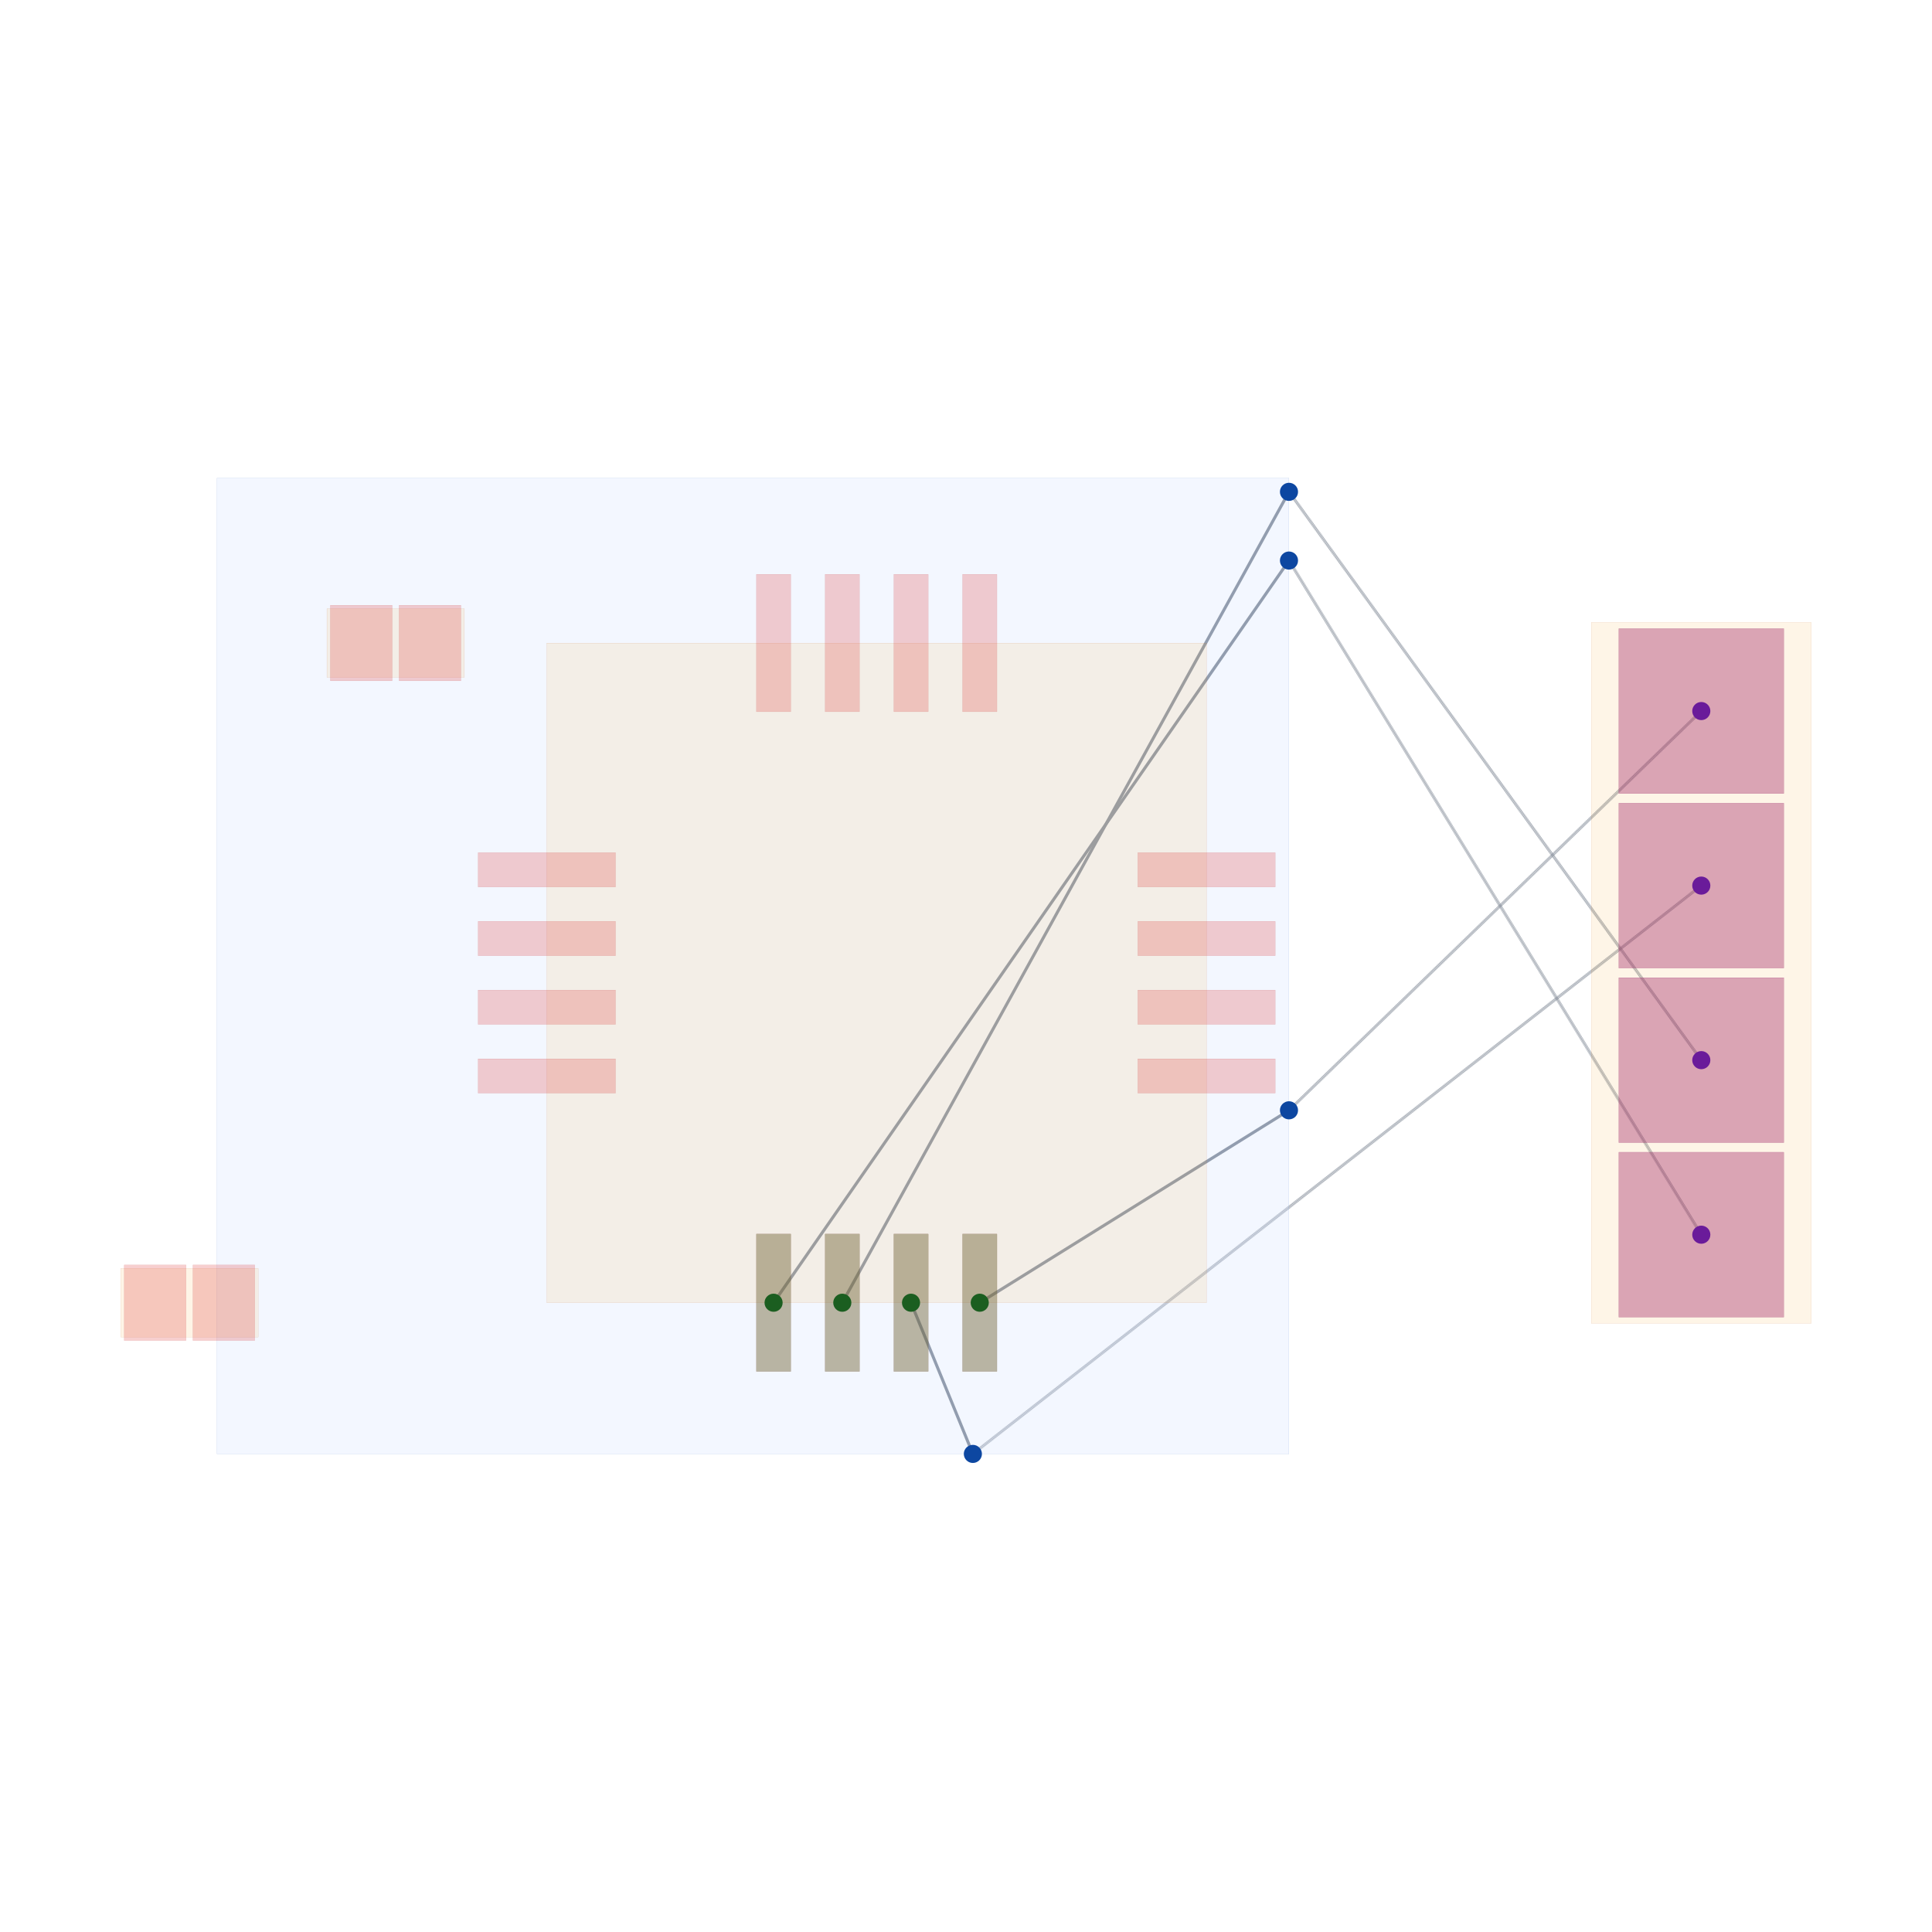
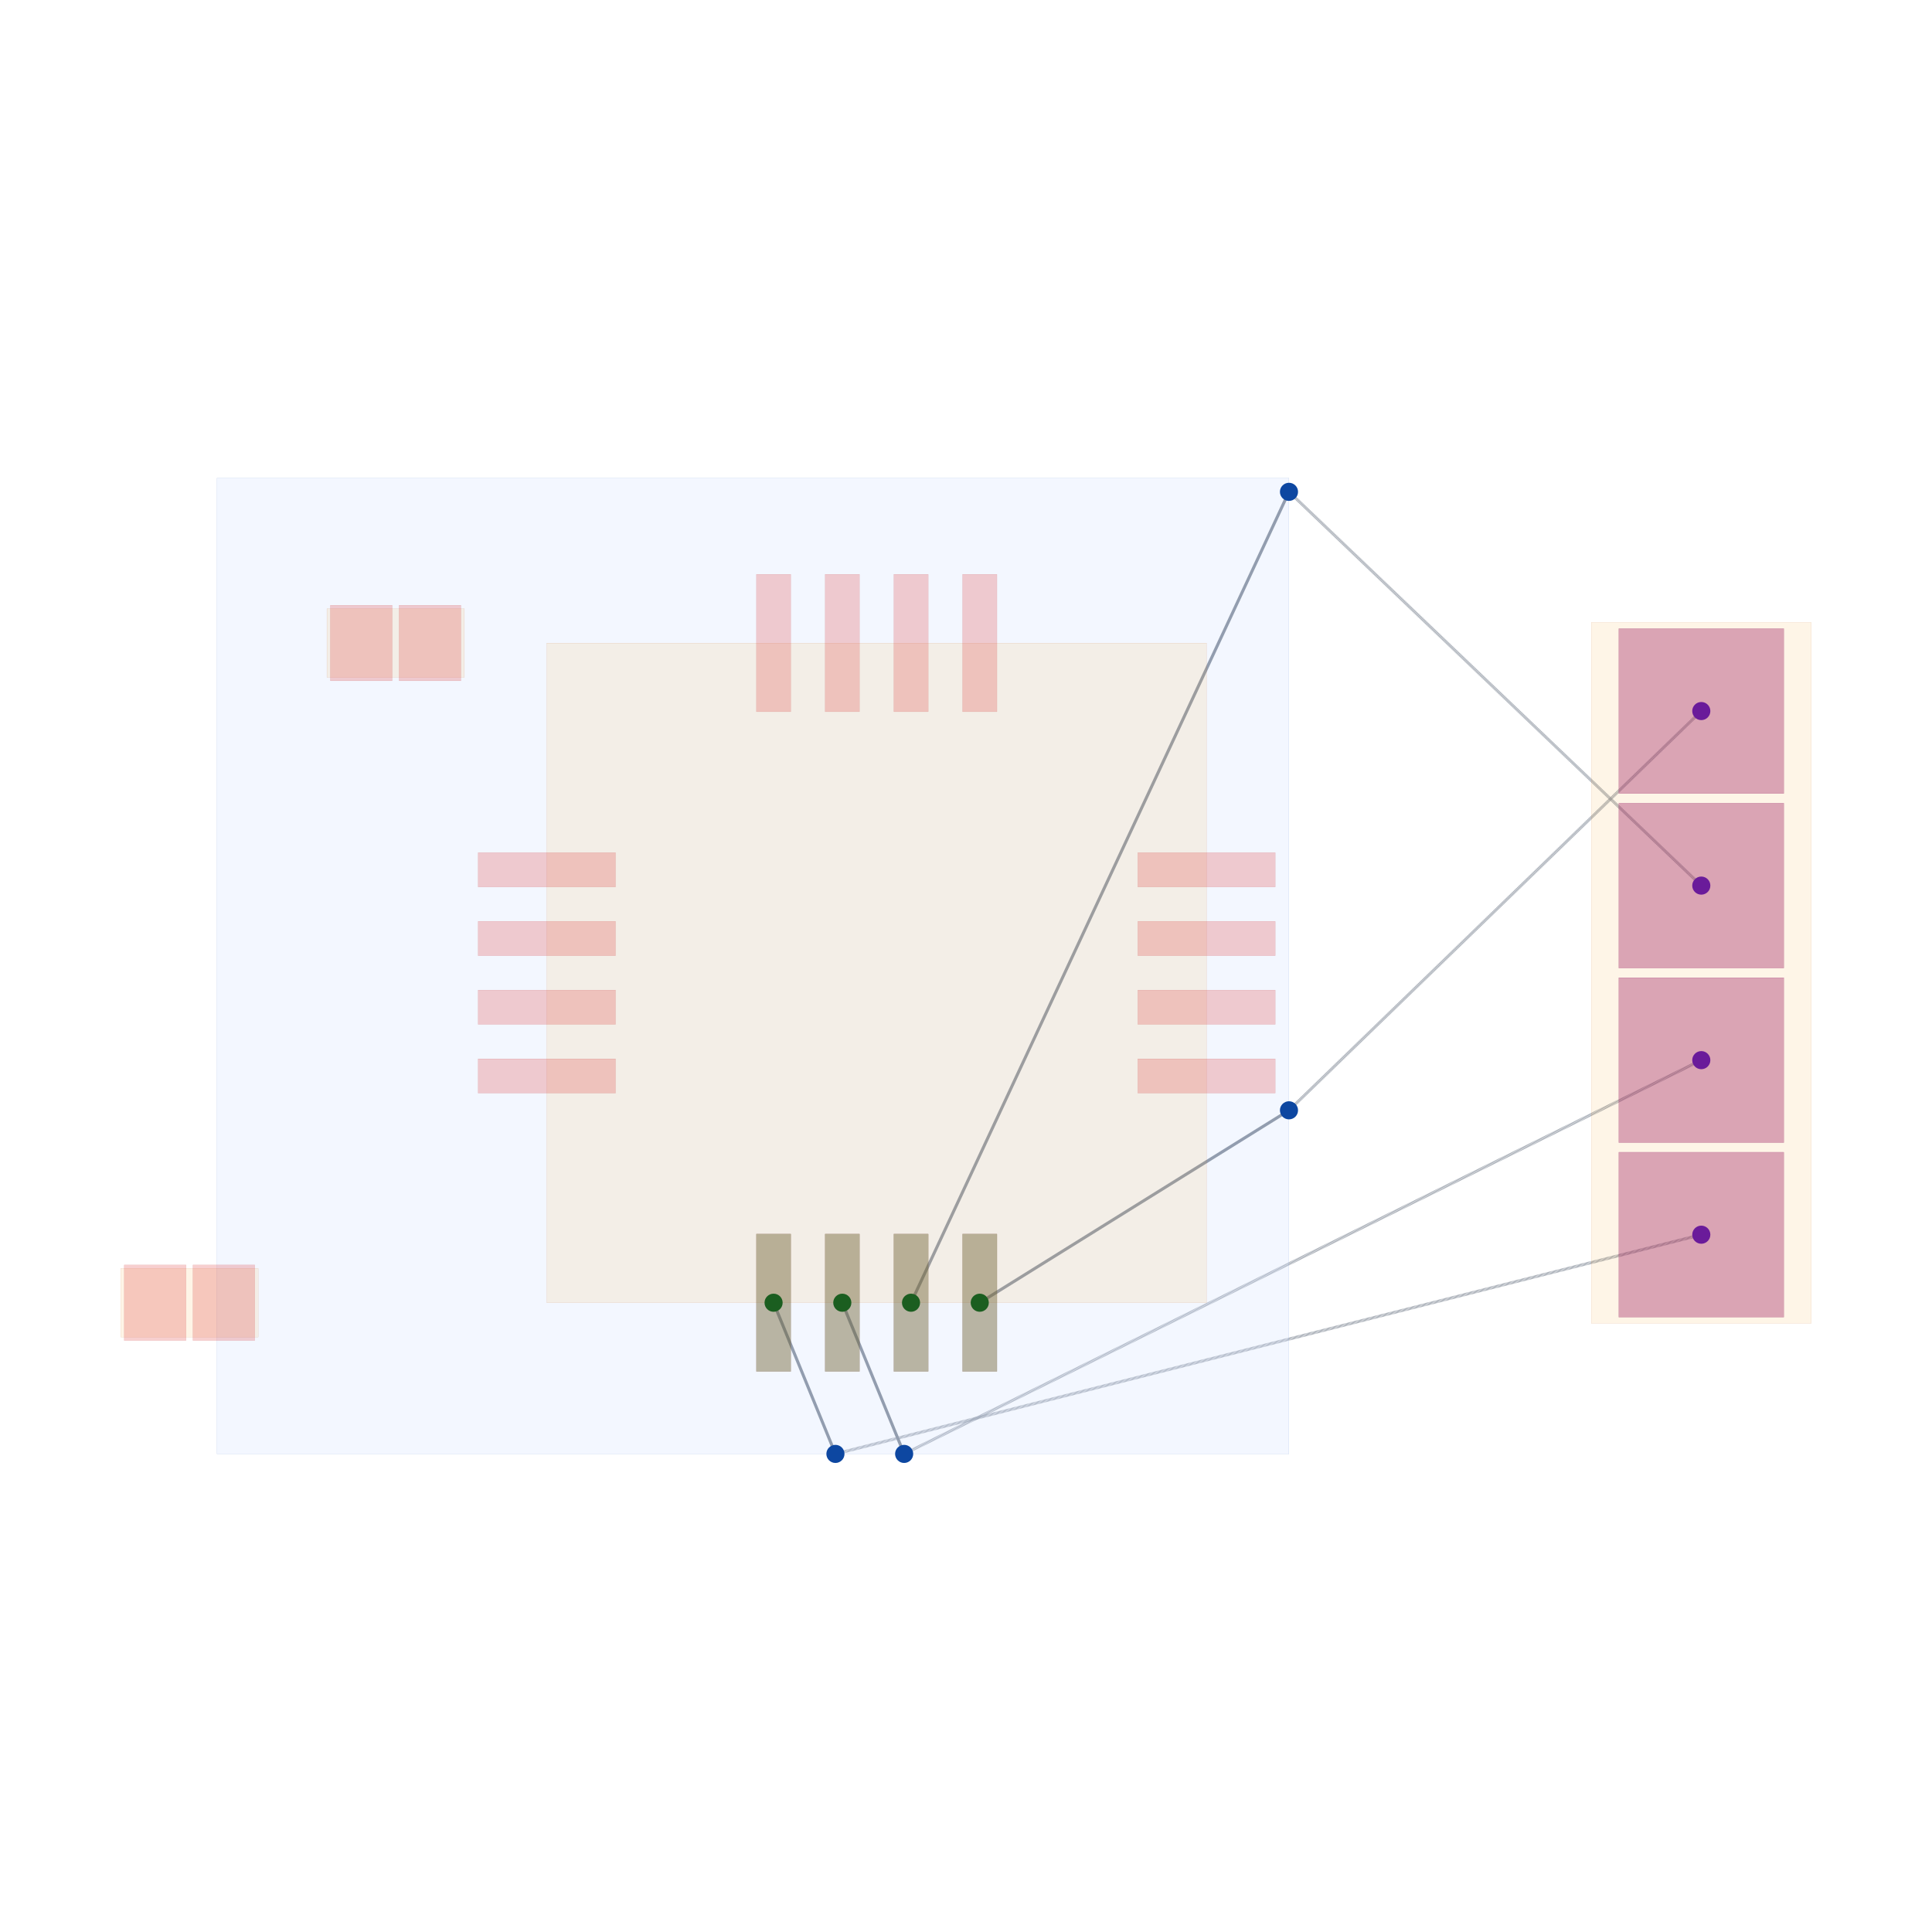
<svg xmlns="http://www.w3.org/2000/svg" width="640" height="640" viewBox="0 0 640 640">
  <rect width="100%" height="100%" fill="white" />
  <g>
-     <polyline data-points="-0.75,-2.4 3,3" data-type="line" data-label="breakout segment source_trace_j1_vcc_to_u1_vcc" points="256.26,431.545 426.992,185.691" fill="none" stroke="#7e8794" stroke-width="1px" />
+     <polyline data-points="-0.75,-2.4 -0.2999999999999998,-3.5" data-type="line" data-label="breakout segment source_trace_j1_vcc_to_u1_vcc" points="256.26,431.545 276.748,481.626" fill="none" stroke="#7e8794" stroke-width="1px" />
  </g>
  <g>
-     <polyline data-points="3,3 6,-1.905" data-type="line" data-label="target guide source_trace_j1_vcc_to_u1_vcc" points="426.992,185.691 563.577,409.008" fill="none" stroke="#7e8794" stroke-width="1px" stroke-dasharray="0.15 0.15" />
+     <polyline data-points="-0.2999999999999998,-3.5 6,-1.905" data-type="line" data-label="target guide source_trace_j1_vcc_to_u1_vcc" points="276.748,481.626 563.577,409.008" fill="none" stroke="#7e8794" stroke-width="1px" stroke-dasharray="0.15 0.15" />
  </g>
  <g>
-     <polyline data-points="-0.25,-2.4 3,3.5" data-type="line" data-label="breakout segment source_trace_j1_gnd_to_u1_gnd" points="279.024,431.545 426.992,162.927" fill="none" stroke="#7e8794" stroke-width="1px" />
+     <polyline data-points="-0.25,-2.4 0.20000000000000018,-3.5" data-type="line" data-label="breakout segment source_trace_j1_gnd_to_u1_gnd" points="279.024,431.545 299.512,481.626" fill="none" stroke="#7e8794" stroke-width="1px" />
  </g>
  <g>
-     <polyline data-points="3,3.5 6,-0.635" data-type="line" data-label="target guide source_trace_j1_gnd_to_u1_gnd" points="426.992,162.927 563.577,351.187" fill="none" stroke="#7e8794" stroke-width="1px" stroke-dasharray="0.15 0.15" />
+     <polyline data-points="0.20000000000000018,-3.5 6,-0.635" data-type="line" data-label="target guide source_trace_j1_gnd_to_u1_gnd" points="299.512,481.626 563.577,351.187" fill="none" stroke="#7e8794" stroke-width="1px" stroke-dasharray="0.15 0.15" />
  </g>
  <g>
-     <polyline data-points="0.25,-2.4 0.7000000000000002,-3.5" data-type="line" data-label="breakout segment source_trace_j1_sda_to_u1_sda" points="301.789,431.545 322.276,481.626" fill="none" stroke="#7e8794" stroke-width="1px" />
+     <polyline data-points="0.25,-2.4 3,3.5" data-type="line" data-label="breakout segment source_trace_j1_sda_to_u1_sda" points="301.789,431.545 426.992,162.927" fill="none" stroke="#7e8794" stroke-width="1px" />
  </g>
  <g>
-     <polyline data-points="0.7000000000000002,-3.5 6,0.635" data-type="line" data-label="target guide source_trace_j1_sda_to_u1_sda" points="322.276,481.626 563.577,293.366" fill="none" stroke="#7e8794" stroke-width="1px" stroke-dasharray="0.15 0.15" />
+     <polyline data-points="3,3.5 6,0.635" data-type="line" data-label="target guide source_trace_j1_sda_to_u1_sda" points="426.992,162.927 563.577,293.366" fill="none" stroke="#7e8794" stroke-width="1px" stroke-dasharray="0.15 0.15" />
  </g>
  <g>
    <polyline data-points="0.75,-2.4 3,-1" data-type="line" data-label="breakout segment source_trace_j1_scl_to_u1_scl" points="324.553,431.545 426.992,367.805" fill="none" stroke="#7e8794" stroke-width="1px" />
  </g>
  <g>
    <polyline data-points="3,-1 6,1.905" data-type="line" data-label="target guide source_trace_j1_scl_to_u1_scl" points="426.992,367.805 563.577,235.545" fill="none" stroke="#7e8794" stroke-width="1px" stroke-dasharray="0.15 0.15" />
  </g>
  <g>
    <rect data-type="rect" data-label="breakout bounds" data-x="-0.8999999999999999" data-y="0.04999999999999982" x="71.87" y="158.374" width="355.122" height="323.252" fill="rgba(210, 225, 255, 0.25)" stroke="#315fba" stroke-width="0.022" />
  </g>
  <g>
    <rect data-type="rect" data-label="U1 qfp16" data-x="0" data-y="0" x="181.138" y="213.008" width="218.537" height="218.537" fill="rgba(245, 158, 11, 0.1)" stroke="#b45309" stroke-width="0.022" />
  </g>
  <g>
    <rect data-type="rect" data-label="C1 0402" data-x="-3.5" data-y="2.4" x="108.293" y="201.626" width="45.528" height="22.764" fill="rgba(245, 158, 11, 0.1)" stroke="#b45309" stroke-width="0.022" />
  </g>
  <g>
    <rect data-type="rect" data-label="J1 pinrow4" data-x="6" data-y="0" x="527.154" y="206.179" width="72.846" height="232.195" fill="rgba(245, 158, 11, 0.1)" stroke="#b45309" stroke-width="0.022" />
  </g>
  <g>
    <rect data-type="rect" data-label="R1 0402" data-x="-5" data-y="-2.4" x="40" y="420.163" width="45.528" height="22.764" fill="rgba(245, 158, 11, 0.1)" stroke="#b45309" stroke-width="0.022" />
  </g>
  <g>
    <rect data-type="rect" data-label="U1.GPIO1" data-x="-2.4" data-y="0.75" x="158.374" y="282.439" width="45.528" height="11.382" fill="rgba(220, 38, 38, 0.22)" stroke="#b91c1c" stroke-width="0.022" />
  </g>
  <g>
    <rect data-type="rect" data-label="U1.GPIO2" data-x="-2.4" data-y="0.25" x="158.374" y="305.203" width="45.528" height="11.382" fill="rgba(220, 38, 38, 0.22)" stroke="#b91c1c" stroke-width="0.022" />
  </g>
  <g>
    <rect data-type="rect" data-label="U1.GPIO3" data-x="-2.4" data-y="-0.25" x="158.374" y="327.967" width="45.528" height="11.382" fill="rgba(220, 38, 38, 0.22)" stroke="#b91c1c" stroke-width="0.022" />
  </g>
  <g>
    <rect data-type="rect" data-label="U1.GPIO4" data-x="-2.4" data-y="-0.75" x="158.374" y="350.732" width="45.528" height="11.382" fill="rgba(220, 38, 38, 0.22)" stroke="#b91c1c" stroke-width="0.022" />
  </g>
  <g>
    <rect data-type="rect" data-label="U1.VCC" data-x="-0.75" data-y="-2.4" x="250.569" y="408.78" width="11.382" height="45.528" fill="rgba(220, 38, 38, 0.22)" stroke="#b91c1c" stroke-width="0.022" />
  </g>
  <g>
    <rect data-type="rect" data-label="U1.GND" data-x="-0.25" data-y="-2.4" x="273.333" y="408.78" width="11.382" height="45.528" fill="rgba(220, 38, 38, 0.22)" stroke="#b91c1c" stroke-width="0.022" />
  </g>
  <g>
    <rect data-type="rect" data-label="U1.SDA" data-x="0.25" data-y="-2.4" x="296.098" y="408.78" width="11.382" height="45.528" fill="rgba(220, 38, 38, 0.22)" stroke="#b91c1c" stroke-width="0.022" />
  </g>
  <g>
    <rect data-type="rect" data-label="U1.SCL" data-x="0.75" data-y="-2.4" x="318.862" y="408.78" width="11.382" height="45.528" fill="rgba(220, 38, 38, 0.22)" stroke="#b91c1c" stroke-width="0.022" />
  </g>
  <g>
    <rect data-type="rect" data-label="U1.RESET" data-x="2.4" data-y="-0.75" x="376.911" y="350.732" width="45.528" height="11.382" fill="rgba(220, 38, 38, 0.22)" stroke="#b91c1c" stroke-width="0.022" />
  </g>
  <g>
    <rect data-type="rect" data-label="U1.BOOT" data-x="2.4" data-y="-0.25" x="376.911" y="327.967" width="45.528" height="11.382" fill="rgba(220, 38, 38, 0.22)" stroke="#b91c1c" stroke-width="0.022" />
  </g>
  <g>
    <rect data-type="rect" data-label="U1.GPIO5" data-x="2.4" data-y="0.25" x="376.911" y="305.203" width="45.528" height="11.382" fill="rgba(220, 38, 38, 0.22)" stroke="#b91c1c" stroke-width="0.022" />
  </g>
  <g>
    <rect data-type="rect" data-label="U1.GPIO6" data-x="2.4" data-y="0.75" x="376.911" y="282.439" width="45.528" height="11.382" fill="rgba(220, 38, 38, 0.22)" stroke="#b91c1c" stroke-width="0.022" />
  </g>
  <g>
    <rect data-type="rect" data-label="U1.GPIO7" data-x="0.75" data-y="2.4" x="318.862" y="190.244" width="11.382" height="45.528" fill="rgba(220, 38, 38, 0.22)" stroke="#b91c1c" stroke-width="0.022" />
  </g>
  <g>
    <rect data-type="rect" data-label="U1.GPIO8" data-x="0.25" data-y="2.4" x="296.098" y="190.244" width="11.382" height="45.528" fill="rgba(220, 38, 38, 0.22)" stroke="#b91c1c" stroke-width="0.022" />
  </g>
  <g>
    <rect data-type="rect" data-label="U1.GPIO9" data-x="-0.25" data-y="2.4" x="273.333" y="190.244" width="11.382" height="45.528" fill="rgba(220, 38, 38, 0.22)" stroke="#b91c1c" stroke-width="0.022" />
  </g>
  <g>
    <rect data-type="rect" data-label="U1.GPIO10" data-x="-0.75" data-y="2.4" x="250.569" y="190.244" width="11.382" height="45.528" fill="rgba(220, 38, 38, 0.22)" stroke="#b91c1c" stroke-width="0.022" />
  </g>
  <g>
    <rect data-type="rect" data-label="C1.1" data-x="-3.75" data-y="2.4" x="109.431" y="200.488" width="20.488" height="25.041" fill="rgba(220, 38, 38, 0.22)" stroke="#b91c1c" stroke-width="0.022" />
  </g>
  <g>
    <rect data-type="rect" data-label="C1.2" data-x="-3.25" data-y="2.4" x="132.195" y="200.488" width="20.488" height="25.041" fill="rgba(220, 38, 38, 0.22)" stroke="#b91c1c" stroke-width="0.022" />
  </g>
  <g>
    <rect data-type="rect" data-label="J1.VCC" data-x="6" data-y="-1.905" x="536.26" y="381.691" width="54.634" height="54.634" fill="rgba(220, 38, 38, 0.22)" stroke="#b91c1c" stroke-width="0.022" />
  </g>
  <g>
    <rect data-type="rect" data-label="J1.GND" data-x="6" data-y="-0.635" x="536.26" y="323.87" width="54.634" height="54.634" fill="rgba(220, 38, 38, 0.22)" stroke="#b91c1c" stroke-width="0.022" />
  </g>
  <g>
    <rect data-type="rect" data-label="J1.SDA" data-x="6" data-y="0.635" x="536.26" y="266.049" width="54.634" height="54.634" fill="rgba(220, 38, 38, 0.22)" stroke="#b91c1c" stroke-width="0.022" />
  </g>
  <g>
    <rect data-type="rect" data-label="J1.SCL" data-x="6" data-y="1.905" x="536.26" y="208.228" width="54.634" height="54.634" fill="rgba(220, 38, 38, 0.22)" stroke="#b91c1c" stroke-width="0.022" />
  </g>
  <g>
    <rect data-type="rect" data-label="R1.1" data-x="-5.25" data-y="-2.4" x="41.138" y="419.024" width="20.488" height="25.041" fill="rgba(220, 38, 38, 0.22)" stroke="#b91c1c" stroke-width="0.022" />
  </g>
  <g>
    <rect data-type="rect" data-label="R1.2" data-x="-4.75" data-y="-2.4" x="63.902" y="419.024" width="20.488" height="25.041" fill="rgba(220, 38, 38, 0.22)" stroke="#b91c1c" stroke-width="0.022" />
  </g>
  <g>
    <rect data-type="rect" data-label="U1.VCC" data-x="-0.75" data-y="-2.4" x="250.569" y="408.78" width="11.382" height="45.528" fill="rgba(46, 125, 50, 0.28)" stroke="#1b5e20" stroke-width="0.022" />
  </g>
  <g>
    <rect data-type="rect" data-label="U1.GND" data-x="-0.25" data-y="-2.4" x="273.333" y="408.78" width="11.382" height="45.528" fill="rgba(46, 125, 50, 0.28)" stroke="#1b5e20" stroke-width="0.022" />
  </g>
  <g>
    <rect data-type="rect" data-label="U1.SDA" data-x="0.25" data-y="-2.4" x="296.098" y="408.78" width="11.382" height="45.528" fill="rgba(46, 125, 50, 0.28)" stroke="#1b5e20" stroke-width="0.022" />
  </g>
  <g>
    <rect data-type="rect" data-label="U1.SCL" data-x="0.75" data-y="-2.4" x="318.862" y="408.78" width="11.382" height="45.528" fill="rgba(46, 125, 50, 0.28)" stroke="#1b5e20" stroke-width="0.022" />
  </g>
  <g>
    <rect data-type="rect" data-label="J1.VCC" data-x="6" data-y="-1.905" x="536.26" y="381.691" width="54.634" height="54.634" fill="rgba(106, 27, 154, 0.2)" stroke="#6a1b9a" stroke-width="0.022" />
  </g>
  <g>
    <rect data-type="rect" data-label="J1.GND" data-x="6" data-y="-0.635" x="536.26" y="323.87" width="54.634" height="54.634" fill="rgba(106, 27, 154, 0.2)" stroke="#6a1b9a" stroke-width="0.022" />
  </g>
  <g>
    <rect data-type="rect" data-label="J1.SDA" data-x="6" data-y="0.635" x="536.26" y="266.049" width="54.634" height="54.634" fill="rgba(106, 27, 154, 0.2)" stroke="#6a1b9a" stroke-width="0.022" />
  </g>
  <g>
    <rect data-type="rect" data-label="J1.SCL" data-x="6" data-y="1.905" x="536.26" y="208.228" width="54.634" height="54.634" fill="rgba(106, 27, 154, 0.2)" stroke="#6a1b9a" stroke-width="0.022" />
  </g>
  <g>
    <circle data-type="point" data-label="inside pad source_port_u1_vcc" data-x="-0.75" data-y="-2.4" cx="256.26" cy="431.545" r="3" fill="#1b5e20" />
  </g>
  <g>
    <circle data-type="point" data-label="inside pad source_port_u1_gnd" data-x="-0.25" data-y="-2.4" cx="279.024" cy="431.545" r="3" fill="#1b5e20" />
  </g>
  <g>
    <circle data-type="point" data-label="inside pad source_port_u1_sda" data-x="0.25" data-y="-2.4" cx="301.789" cy="431.545" r="3" fill="#1b5e20" />
  </g>
  <g>
    <circle data-type="point" data-label="inside pad source_port_u1_scl" data-x="0.75" data-y="-2.4" cx="324.553" cy="431.545" r="3" fill="#1b5e20" />
  </g>
  <g>
    <circle data-type="point" data-label="outside target source_port_j1_vcc" data-x="6" data-y="-1.905" cx="563.577" cy="409.008" r="3" fill="#6a1b9a" />
  </g>
  <g>
    <circle data-type="point" data-label="outside target source_port_j1_gnd" data-x="6" data-y="-0.635" cx="563.577" cy="351.187" r="3" fill="#6a1b9a" />
  </g>
  <g>
    <circle data-type="point" data-label="outside target source_port_j1_sda" data-x="6" data-y="0.635" cx="563.577" cy="293.366" r="3" fill="#6a1b9a" />
  </g>
  <g>
    <circle data-type="point" data-label="outside target source_port_j1_scl" data-x="6" data-y="1.905" cx="563.577" cy="235.545" r="3" fill="#6a1b9a" />
  </g>
  <g>
-     <circle data-type="point" data-label="selected breakout source_port_u1_vcc" data-x="3" data-y="3" cx="426.992" cy="185.691" r="3" fill="#0d47a1" />
+     <circle data-type="point" data-label="selected breakout source_port_u1_vcc" data-x="-0.2999999999999998" data-y="-3.5" cx="276.748" cy="481.626" r="3" fill="#0d47a1" />
  </g>
  <g>
-     <circle data-type="point" data-label="selected breakout source_port_u1_gnd" data-x="3" data-y="3.5" cx="426.992" cy="162.927" r="3" fill="#0d47a1" />
+     <circle data-type="point" data-label="selected breakout source_port_u1_gnd" data-x="0.20000000000000018" data-y="-3.5" cx="299.512" cy="481.626" r="3" fill="#0d47a1" />
  </g>
  <g>
-     <circle data-type="point" data-label="selected breakout source_port_u1_sda" data-x="0.7000000000000002" data-y="-3.5" cx="322.276" cy="481.626" r="3" fill="#0d47a1" />
+     <circle data-type="point" data-label="selected breakout source_port_u1_sda" data-x="3" data-y="3.5" cx="426.992" cy="162.927" r="3" fill="#0d47a1" />
  </g>
  <g>
    <circle data-type="point" data-label="selected breakout source_port_u1_scl" data-x="3" data-y="-1" cx="426.992" cy="367.805" r="3" fill="#0d47a1" />
  </g>
  <g id="crosshair" style="display: none">
    <line id="crosshair-h" y1="0" y2="640" stroke="#666" stroke-width="0.5" />
    <line id="crosshair-v" x1="0" x2="640" stroke="#666" stroke-width="0.5" />
    <text id="coordinates" font-family="monospace" font-size="12" fill="#666" />
  </g>
</svg>
